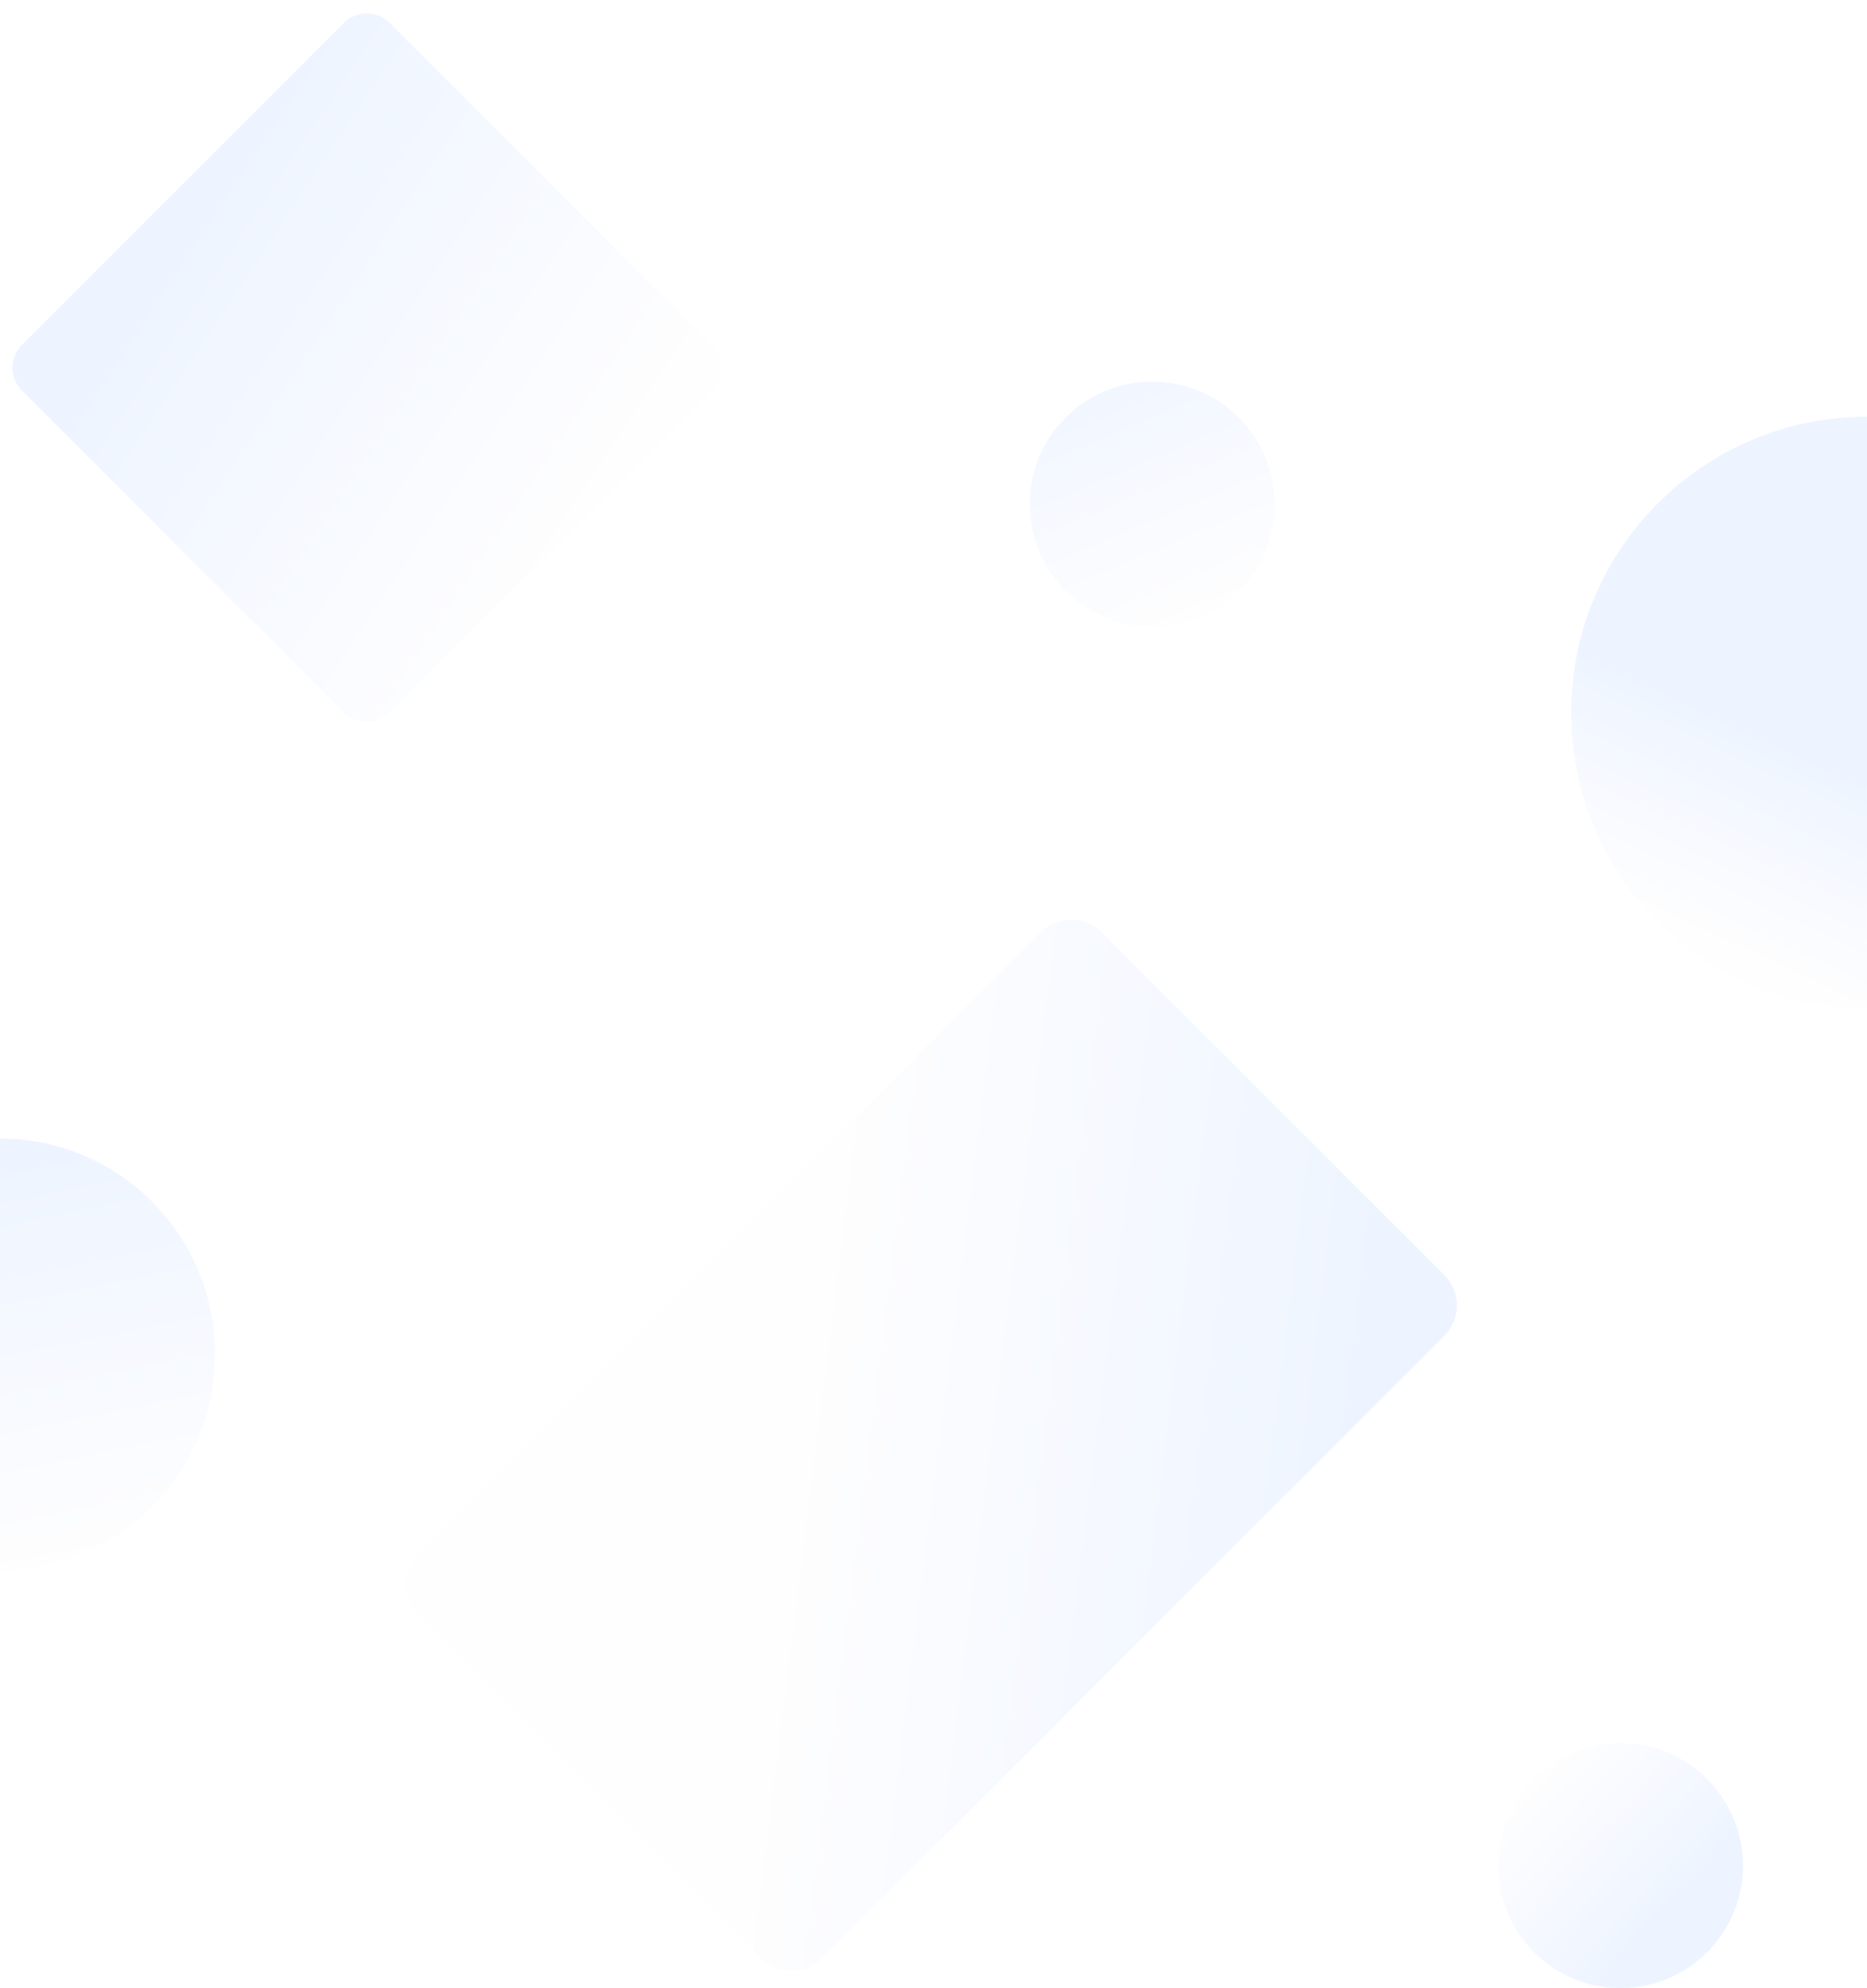
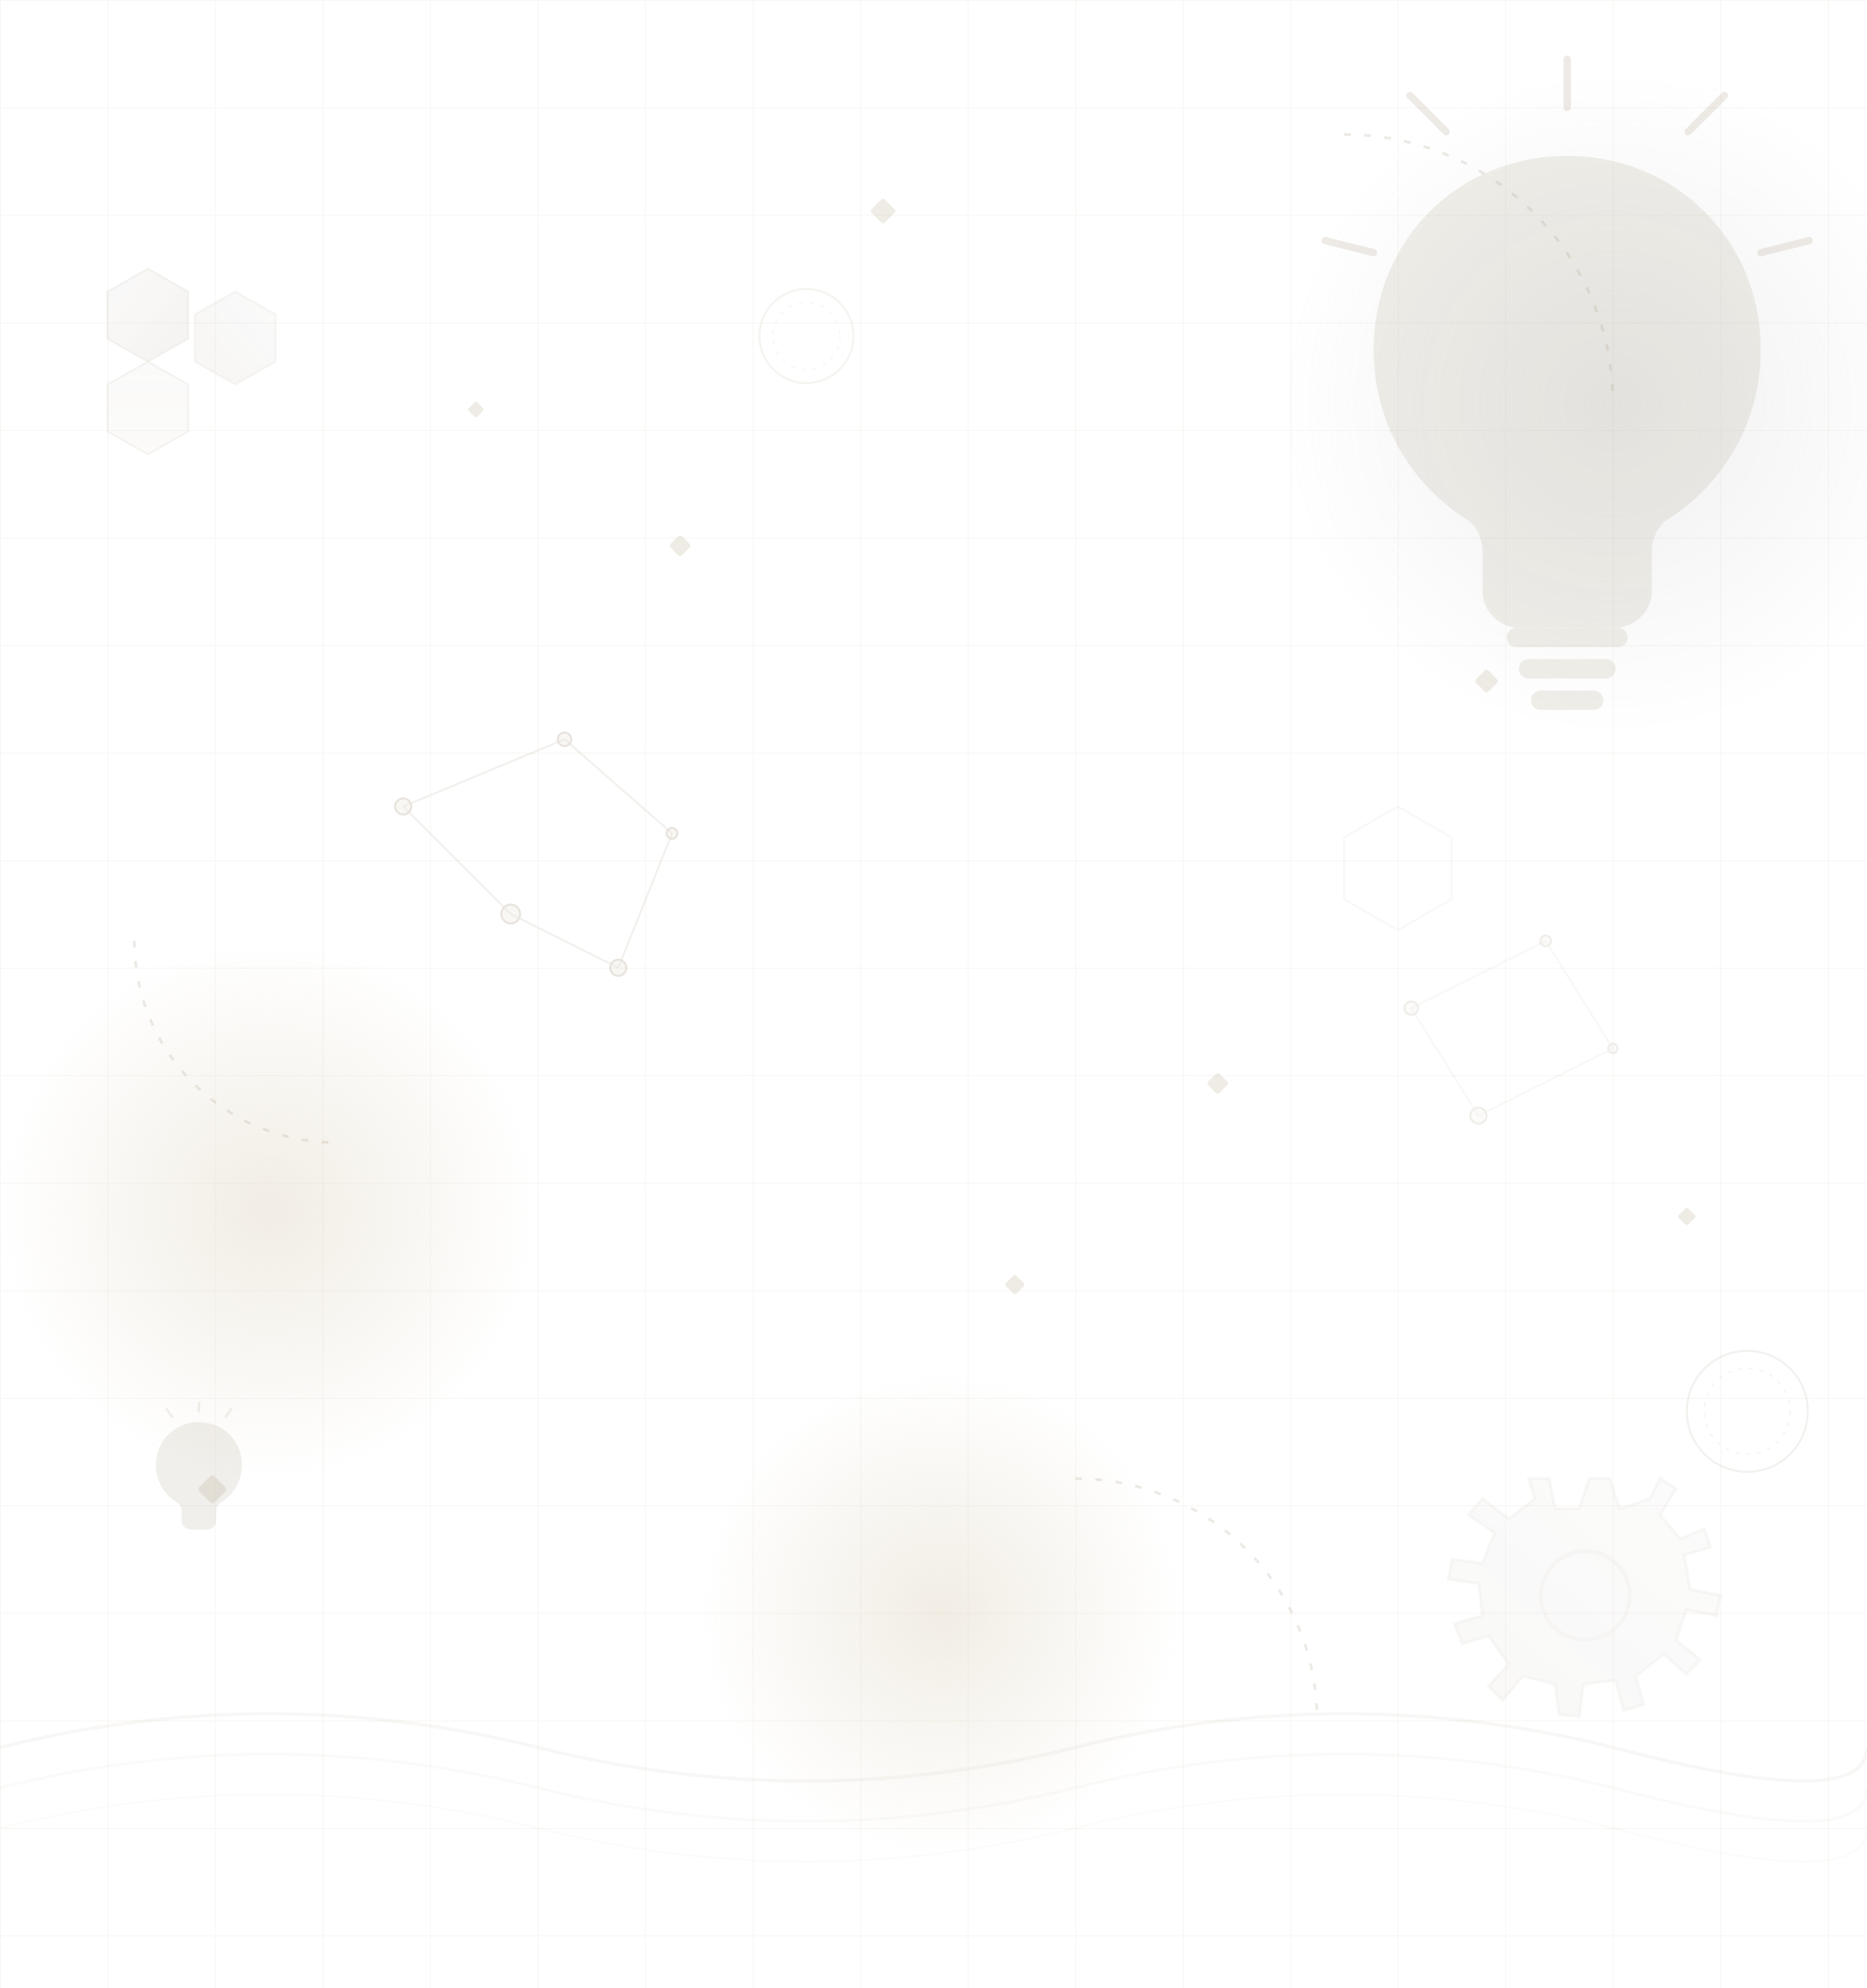
<svg xmlns="http://www.w3.org/2000/svg" width="1389" height="1479" fill="none">
-   <g opacity=".3">
-     <mask id="a" style="mask-type:alpha" maskUnits="userSpaceOnUse" x="0" y="0" width="1389" height="1479">
-       <path fill="#D9D9D9" d="M0 0h1389v1479H0z" />
-     </mask>
-     <g mask="url(#a)">
-       <ellipse opacity=".5" cy="1007.5" rx="160" ry="160.5" fill="url(#b)" />
-       <circle opacity=".5" cx="857.242" cy="375.085" r="91.111" fill="url(#c)" />
-       <rect opacity=".5" x="-.664" y="273.555" width="386.866" height="386.866" rx="24" transform="rotate(-45 -.664 273.555)" fill="url(#d)" />
-       <rect opacity=".5" x="288.662" y="1179.43" width="718.993" height="424.487" rx="32" transform="rotate(-45 288.662 1179.43)" fill="url(#e)" />
-       <circle opacity=".5" cx="1389.13" cy="530.129" r="220.13" fill="url(#f)" />
-       <circle opacity=".5" cx="1205.72" cy="1387.95" r="91.111" fill="url(#g)" />
-     </g>
+   <defs>
+     <linearGradient id="grad1" x1="0%" y1="0%" x2="100%" y2="100%">
+       <stop offset="0%" stop-color="#b0b0b0" stop-opacity="0.35" />
+       <stop offset="100%" stop-color="#8b7355" stop-opacity="0.45" />
+     </linearGradient>
+     <linearGradient id="grad2" x1="100%" y1="0%" x2="0%" y2="100%">
+       <stop offset="0%" stop-color="#a0a0a0" stop-opacity="0.25" />
+       <stop offset="100%" stop-color="#9b8b6e" stop-opacity="0.4" />
+     </linearGradient>
+     <linearGradient id="grad3" x1="50%" y1="0%" x2="50%" y2="100%">
+       <stop offset="0%" stop-color="#b8b8b8" stop-opacity="0.35" />
+       <stop offset="100%" stop-color="#c9b896" stop-opacity="0.3" />
+     </linearGradient>
+     <radialGradient id="radial1" cx="50%" cy="50%" r="50%">
+       <stop offset="0%" stop-color="#c9b896" stop-opacity="0.25" />
+       <stop offset="100%" stop-color="#c9b896" stop-opacity="0" />
+     </radialGradient>
+     <radialGradient id="radial2" cx="50%" cy="50%" r="50%">
+       <stop offset="0%" stop-color="#b0b0b0" stop-opacity="0.2" />
+       <stop offset="100%" stop-color="#b0b0b0" stop-opacity="0" />
+     </radialGradient>
+   </defs>
+   <pattern id="grid" width="80" height="80" patternUnits="userSpaceOnUse">
+     <path d="M 80 0 L 0 0 0 80" fill="none" stroke="#b0a080" stroke-opacity="0.12" stroke-width="1" />
+   </pattern>
+   <rect width="1389" height="1479" fill="url(#grid)" />
+   <g opacity="0.15" transform="translate(950, 80) scale(1.8)">
+     <path d="M120,20 C75,20 40,55 40,100 C40,130 55,155 78,170 C82,172 85,178 85,183 L85,200 C85,208 92,215 100,215 L140,215 C148,215 155,208 155,200 L155,183 C155,178 158,172 162,170 C185,155 200,130 200,100 C200,55 165,20 120,20 Z" fill="#9b8b6e" />
+     <rect x="95" y="215" width="50" height="8" rx="4" fill="#9b8b6e" />
+     <rect x="100" y="228" width="40" height="8" rx="4" fill="#9b8b6e" />
+     <rect x="105" y="241" width="30" height="8" rx="4" fill="#9b8b6e" />
+     <line x1="120" y1="0" x2="120" y2="-20" stroke="#8b7355" stroke-width="3" stroke-linecap="round" />
+     <line x1="170" y1="10" x2="185" y2="-5" stroke="#8b7355" stroke-width="3" stroke-linecap="round" />
+     <line x1="70" y1="10" x2="55" y2="-5" stroke="#8b7355" stroke-width="3" stroke-linecap="round" />
+     <line x1="200" y1="60" x2="220" y2="55" stroke="#8b7355" stroke-width="3" stroke-linecap="round" />
+     <line x1="40" y1="60" x2="20" y2="55" stroke="#8b7355" stroke-width="3" stroke-linecap="round" />
  </g>
-   <defs>
-     <linearGradient id="b" x1="-61.873" y1="861.062" x2=".372" y2="1167.92" gradientUnits="userSpaceOnUse">
-       <stop stop-color="#86B3FE" />
-       <stop offset=".993" stop-color="#F5F5FA" />
-     </linearGradient>
-     <linearGradient id="c" x1="766.131" y1="250.722" x2="857.242" y2="466.196" gradientUnits="userSpaceOnUse">
-       <stop stop-color="#86B3FE" />
-       <stop offset="1" stop-color="#F5F5FA" />
-     </linearGradient>
-     <linearGradient id="d" x1="117.967" y1="290.503" x2="192.769" y2="660.421" gradientUnits="userSpaceOnUse">
-       <stop stop-color="#86B3FE" />
-       <stop offset=".993" stop-color="#F5F5FA" />
-     </linearGradient>
-     <linearGradient id="e" x1="616.714" y1="1247.46" x2="920.97" y2="1639.19" gradientUnits="userSpaceOnUse">
-       <stop offset=".091" stop-color="#F5F5FA" />
-       <stop offset=".948" stop-color="#86B3FE" />
-     </linearGradient>
-     <linearGradient id="f" x1="1456.96" y1="604.614" x2="1389.13" y2="750.259" gradientUnits="userSpaceOnUse">
-       <stop stop-color="#86B3FE" />
-       <stop offset=".993" stop-color="#F5F5FA" />
-     </linearGradient>
-     <linearGradient id="g" x1="1242.3" y1="1427.85" x2="1140.55" y2="1333.41" gradientUnits="userSpaceOnUse">
-       <stop stop-color="#86B3FE" />
-       <stop offset="1" stop-color="#F5F5FA" />
-     </linearGradient>
-   </defs>
+   <g opacity="0.2" transform="translate(80, 200)">
+     <polygon points="30,0 60,17 60,52 30,69 0,52 0,17" fill="url(#grad1)" stroke="#9b8b6e" stroke-width="1.5" stroke-opacity="0.5" />
+     <polygon points="95,17 125,34 125,69 95,86 65,69 65,34" fill="url(#grad2)" stroke="#9b8b6e" stroke-width="1.5" stroke-opacity="0.4" />
+     <polygon points="30,69 60,86 60,121 30,138 0,121 0,86" fill="url(#grad3)" stroke="#9b8b6e" stroke-width="1.5" stroke-opacity="0.45" />
+   </g>
+   <g opacity="0.2" stroke="#8b7355" stroke-width="1.5">
+     <circle cx="300" cy="600" r="6" fill="#c9b896" fill-opacity="0.5" />
+     <circle cx="420" cy="550" r="5" fill="#c9b896" fill-opacity="0.5" />
+     <circle cx="380" cy="680" r="7" fill="#c9b896" fill-opacity="0.5" />
+     <circle cx="500" cy="620" r="4" fill="#c9b896" fill-opacity="0.5" />
+     <circle cx="460" cy="720" r="6" fill="#c9b896" fill-opacity="0.5" />
+     <line x1="300" y1="600" x2="420" y2="550" stroke-opacity="0.5" />
+     <line x1="420" y1="550" x2="500" y2="620" stroke-opacity="0.5" />
+     <line x1="300" y1="600" x2="380" y2="680" stroke-opacity="0.5" />
+     <line x1="380" y1="680" x2="460" y2="720" stroke-opacity="0.5" />
+     <line x1="500" y1="620" x2="460" y2="720" stroke-opacity="0.5" />
+   </g>
+   <g opacity="0.15" stroke="#9b8b6e" stroke-width="1.5">
+     <circle cx="1050" cy="750" r="5" fill="#c9b896" fill-opacity="0.4" />
+     <circle cx="1150" cy="700" r="4" fill="#c9b896" fill-opacity="0.4" />
+     <circle cx="1100" cy="830" r="6" fill="#c9b896" fill-opacity="0.4" />
+     <circle cx="1200" cy="780" r="3.5" fill="#c9b896" fill-opacity="0.4" />
+     <line x1="1050" y1="750" x2="1150" y2="700" stroke-opacity="0.4" />
+     <line x1="1150" y1="700" x2="1200" y2="780" stroke-opacity="0.4" />
+     <line x1="1050" y1="750" x2="1100" y2="830" stroke-opacity="0.4" />
+     <line x1="1100" y1="830" x2="1200" y2="780" stroke-opacity="0.4" />
+   </g>
+   <g opacity="0.15" transform="translate(1100, 1100) scale(1.5)">
+     <path d="M50,15 L55,0 L65,0 L70,15 L85,10 L90,0 L98,5 L90,18 L100,30 L112,25 L115,34 L102,38 L105,55 L120,58 L118,68 L103,65 L98,80 L110,90 L103,97 L92,87 L78,98 L82,112 L72,115 L68,100 L52,102 L50,118 L40,117 L38,102 L22,98 L12,110 L5,103 L15,92 L5,78 L-8,82 L-12,72 L2,68 L0,52 L-15,50 L-13,40 L2,42 L8,27 L-5,18 L2,10 L15,20 L28,10 L25,0 L35,0 L38,15 Z" fill="url(#grad2)" stroke="#8b7355" stroke-width="1.5" stroke-opacity="0.35" />
+     <circle cx="53" cy="58" r="22" fill="none" stroke="#8b7355" stroke-width="2" stroke-opacity="0.3" />
+   </g>
+   <g opacity="0.18">
+     <path d="M0,1300 Q200,1250 400,1300 Q600,1350 800,1300 Q1000,1250 1200,1300 Q1389,1350 1389,1300" fill="none" stroke="#9b8b6e" stroke-width="2.5" stroke-opacity="0.4" />
+     <path d="M0,1330 Q200,1280 400,1330 Q600,1380 800,1330 Q1000,1280 1200,1330 Q1389,1380 1389,1330" fill="none" stroke="#b0a080" stroke-width="2" stroke-opacity="0.3" />
+     <path d="M0,1360 Q200,1310 400,1360 Q600,1410 800,1360 Q1000,1310 1200,1360 Q1389,1410 1389,1360" fill="none" stroke="#c9b896" stroke-width="1.5" stroke-opacity="0.25" />
+   </g>
+   <circle cx="200" cy="900" r="200" fill="url(#radial1)" />
+   <circle cx="1200" cy="300" r="250" fill="url(#radial2)" />
+   <circle cx="700" cy="1200" r="180" fill="url(#radial1)" />
+   <g opacity="0.2" fill="#b0a080">
+     <rect x="650" y="150" width="14" height="14" rx="2" transform="rotate(45, 657, 157)" />
+     <rect x="900" y="800" width="12" height="12" rx="2" transform="rotate(45, 906, 806)" />
+     <rect x="150" y="1100" width="16" height="16" rx="2" transform="rotate(45, 158, 1108)" />
+     <rect x="1250" y="900" width="10" height="10" rx="1.5" transform="rotate(45, 1255, 905)" />
+     <rect x="500" y="400" width="12" height="12" rx="2" transform="rotate(45, 506, 406)" />
+     <rect x="750" y="950" width="11" height="11" rx="1.5" transform="rotate(45, 755, 955)" />
+     <rect x="350" y="300" width="9" height="9" rx="1.5" transform="rotate(45, 354, 304)" />
+     <rect x="1100" y="500" width="13" height="13" rx="2" transform="rotate(45, 1106, 506)" />
+   </g>
+   <g opacity="0.12" transform="translate(100, 1050) scale(0.8)">
+     <path d="M60,10 C37,10 20,28 20,50 C20,65 28,78 40,85 C42,86 44,90 44,93 L44,102 C44,106 48,110 52,110 L68,110 C72,110 76,106 76,102 L76,93 C76,90 78,86 80,85 C92,78 100,65 100,50 C100,28 83,10 60,10 Z" fill="#8b7355" />
+     <line x1="60" y1="0" x2="60" y2="-8" stroke="#9b8b6e" stroke-width="2.5" stroke-linecap="round" />
+     <line x1="85" y1="5" x2="90" y2="-2" stroke="#9b8b6e" stroke-width="2.5" stroke-linecap="round" />
+     <line x1="35" y1="5" x2="30" y2="-2" stroke="#9b8b6e" stroke-width="2.5" stroke-linecap="round" />
+   </g>
+   <g opacity="0.18" fill="none" stroke="#9b8b6e" stroke-width="2" stroke-dasharray="5,10">
+     <path d="M1000,100 A200,200 0 0,1 1200,300" />
+     <path d="M100,700 A150,150 0 0,0 250,850" />
+     <path d="M800,1100 A180,180 0 0,1 980,1280" />
+   </g>
+   <g opacity="0.12" transform="translate(1000, 600)">
+     <polygon points="40,0 80,23 80,69 40,92 0,69 0,23" fill="none" stroke="#9b8b6e" stroke-width="1.5" stroke-opacity="0.5" />
+   </g>
+   <g opacity="0.12">
+     <circle cx="600" cy="250" r="35" fill="none" stroke="#b0a080" stroke-width="1.5" />
+     <circle cx="600" cy="250" r="25" fill="none" stroke="#c9b896" stroke-width="1" stroke-dasharray="3,5" />
+     <circle cx="1300" cy="1050" r="45" fill="none" stroke="#9b8b6e" stroke-width="1.5" />
+     <circle cx="1300" cy="1050" r="32" fill="none" stroke="#b0a080" stroke-width="1" stroke-dasharray="3,5" />
+   </g>
</svg>
